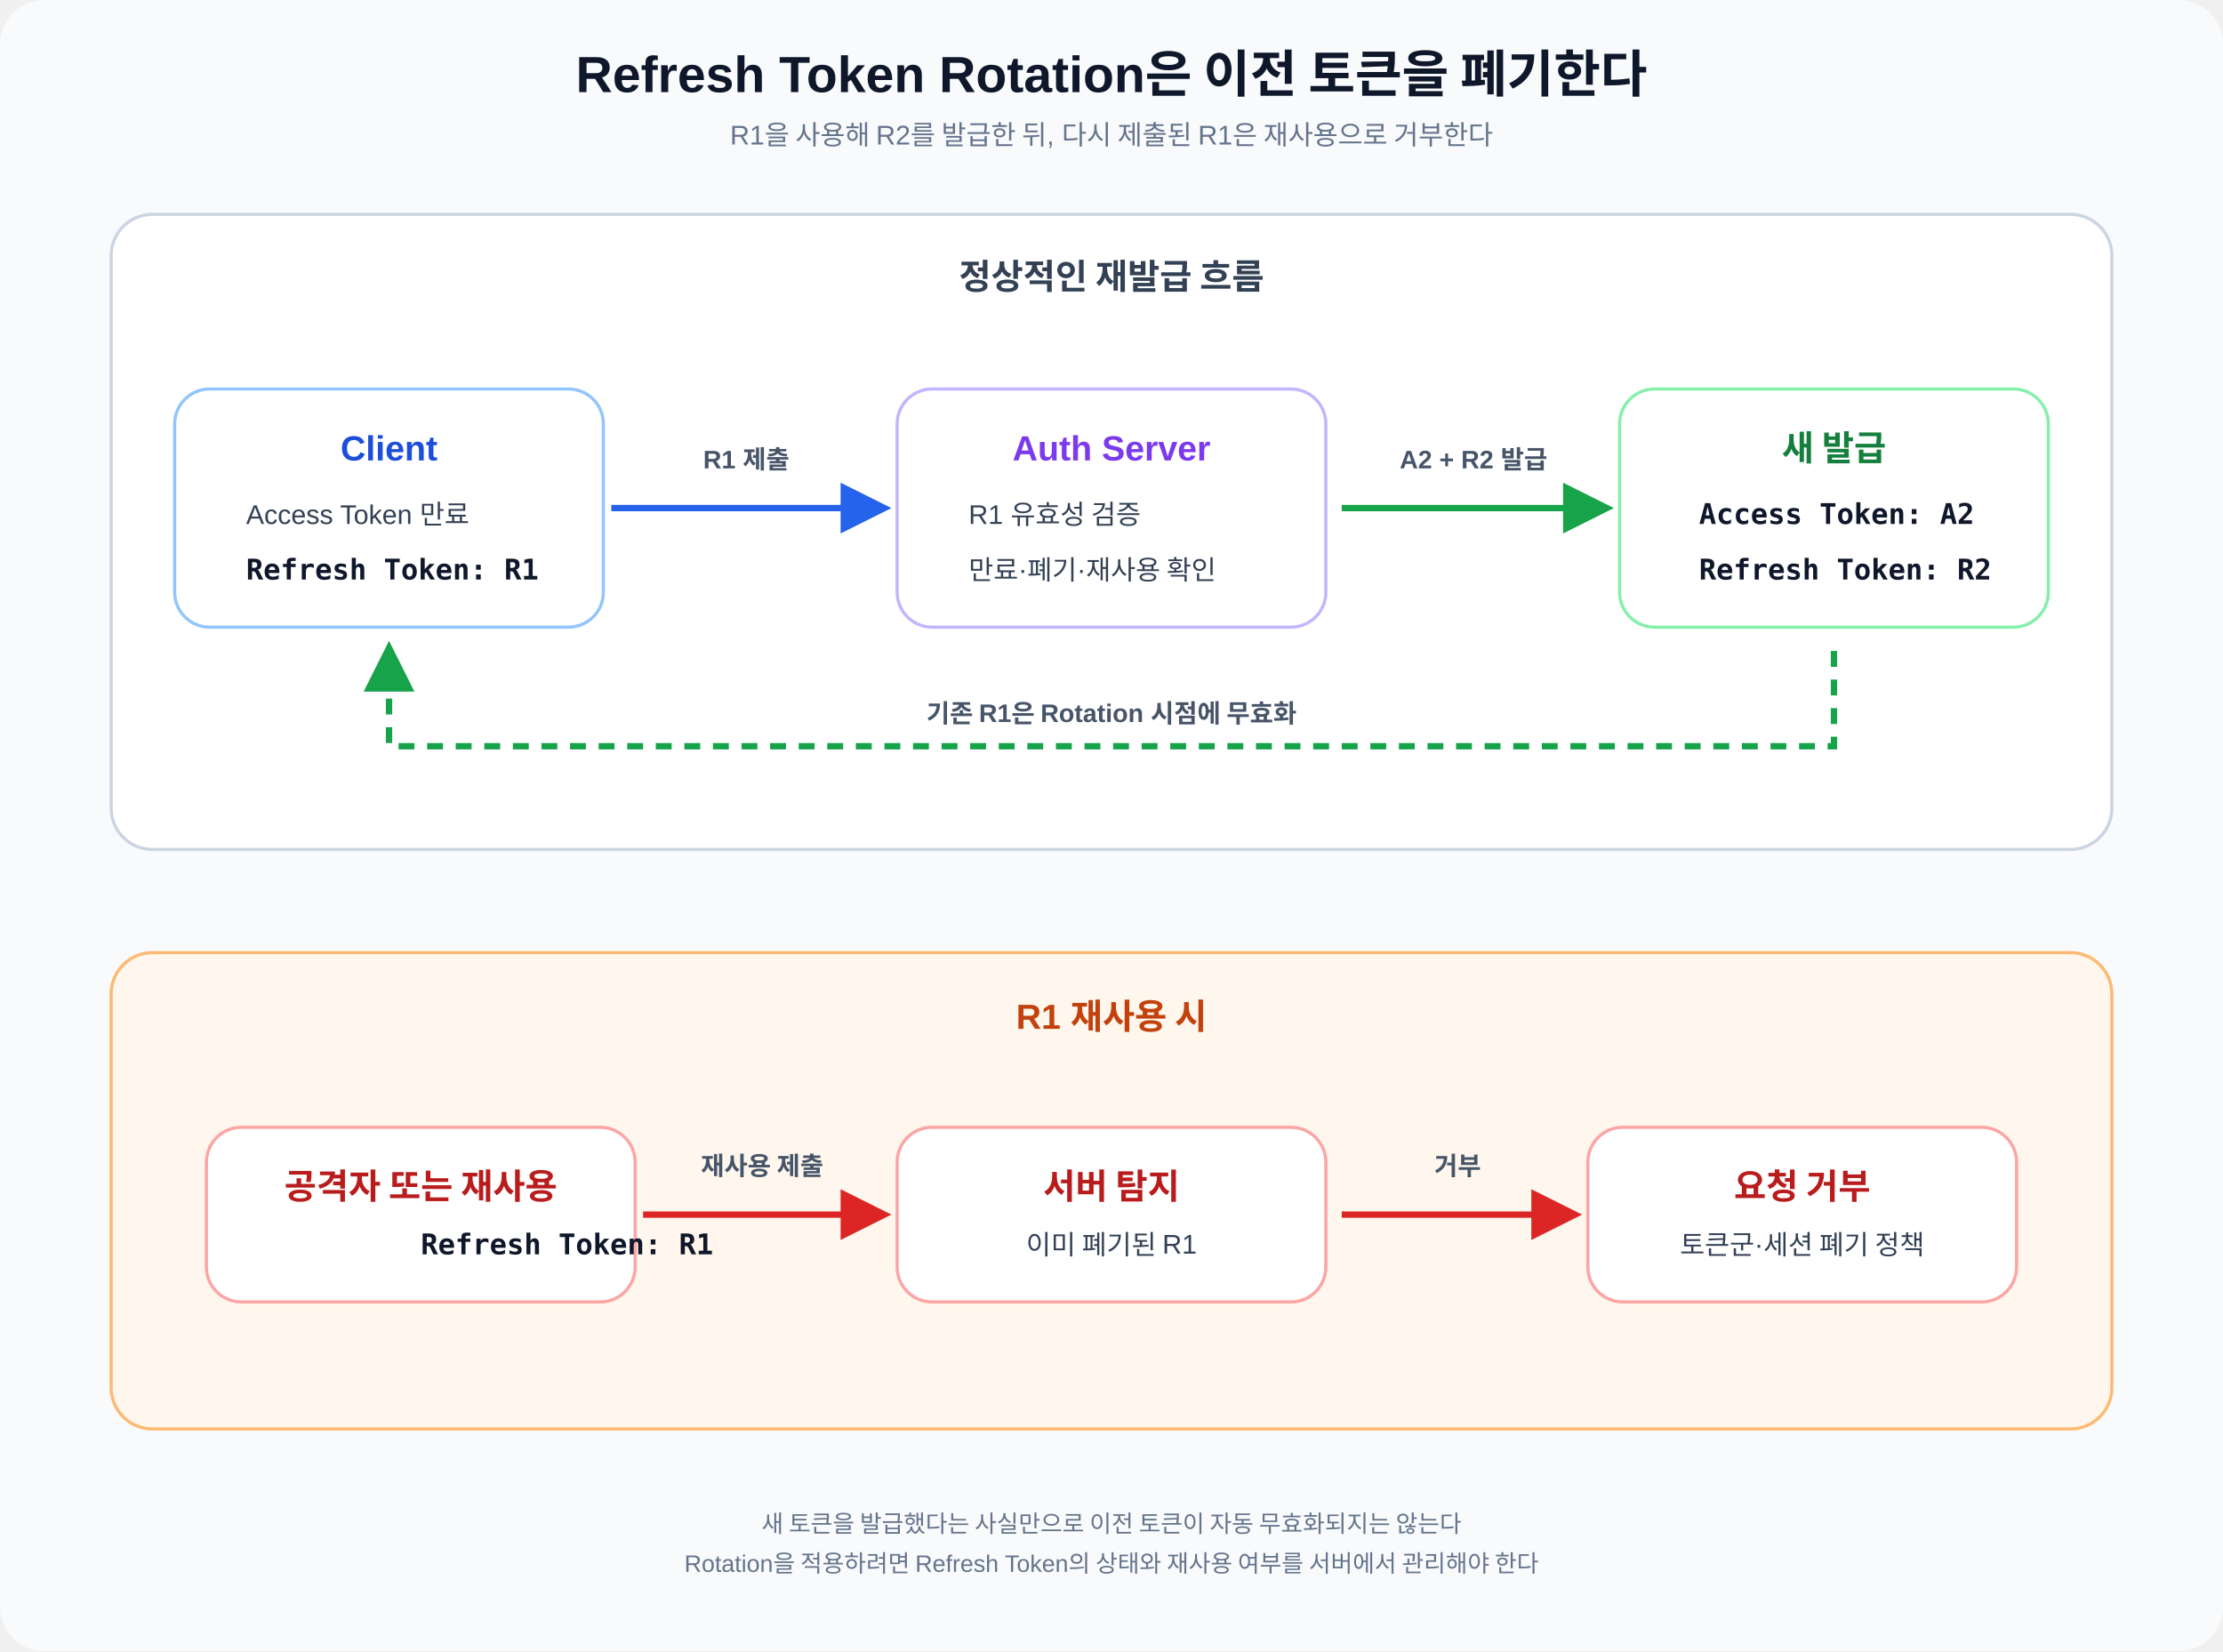
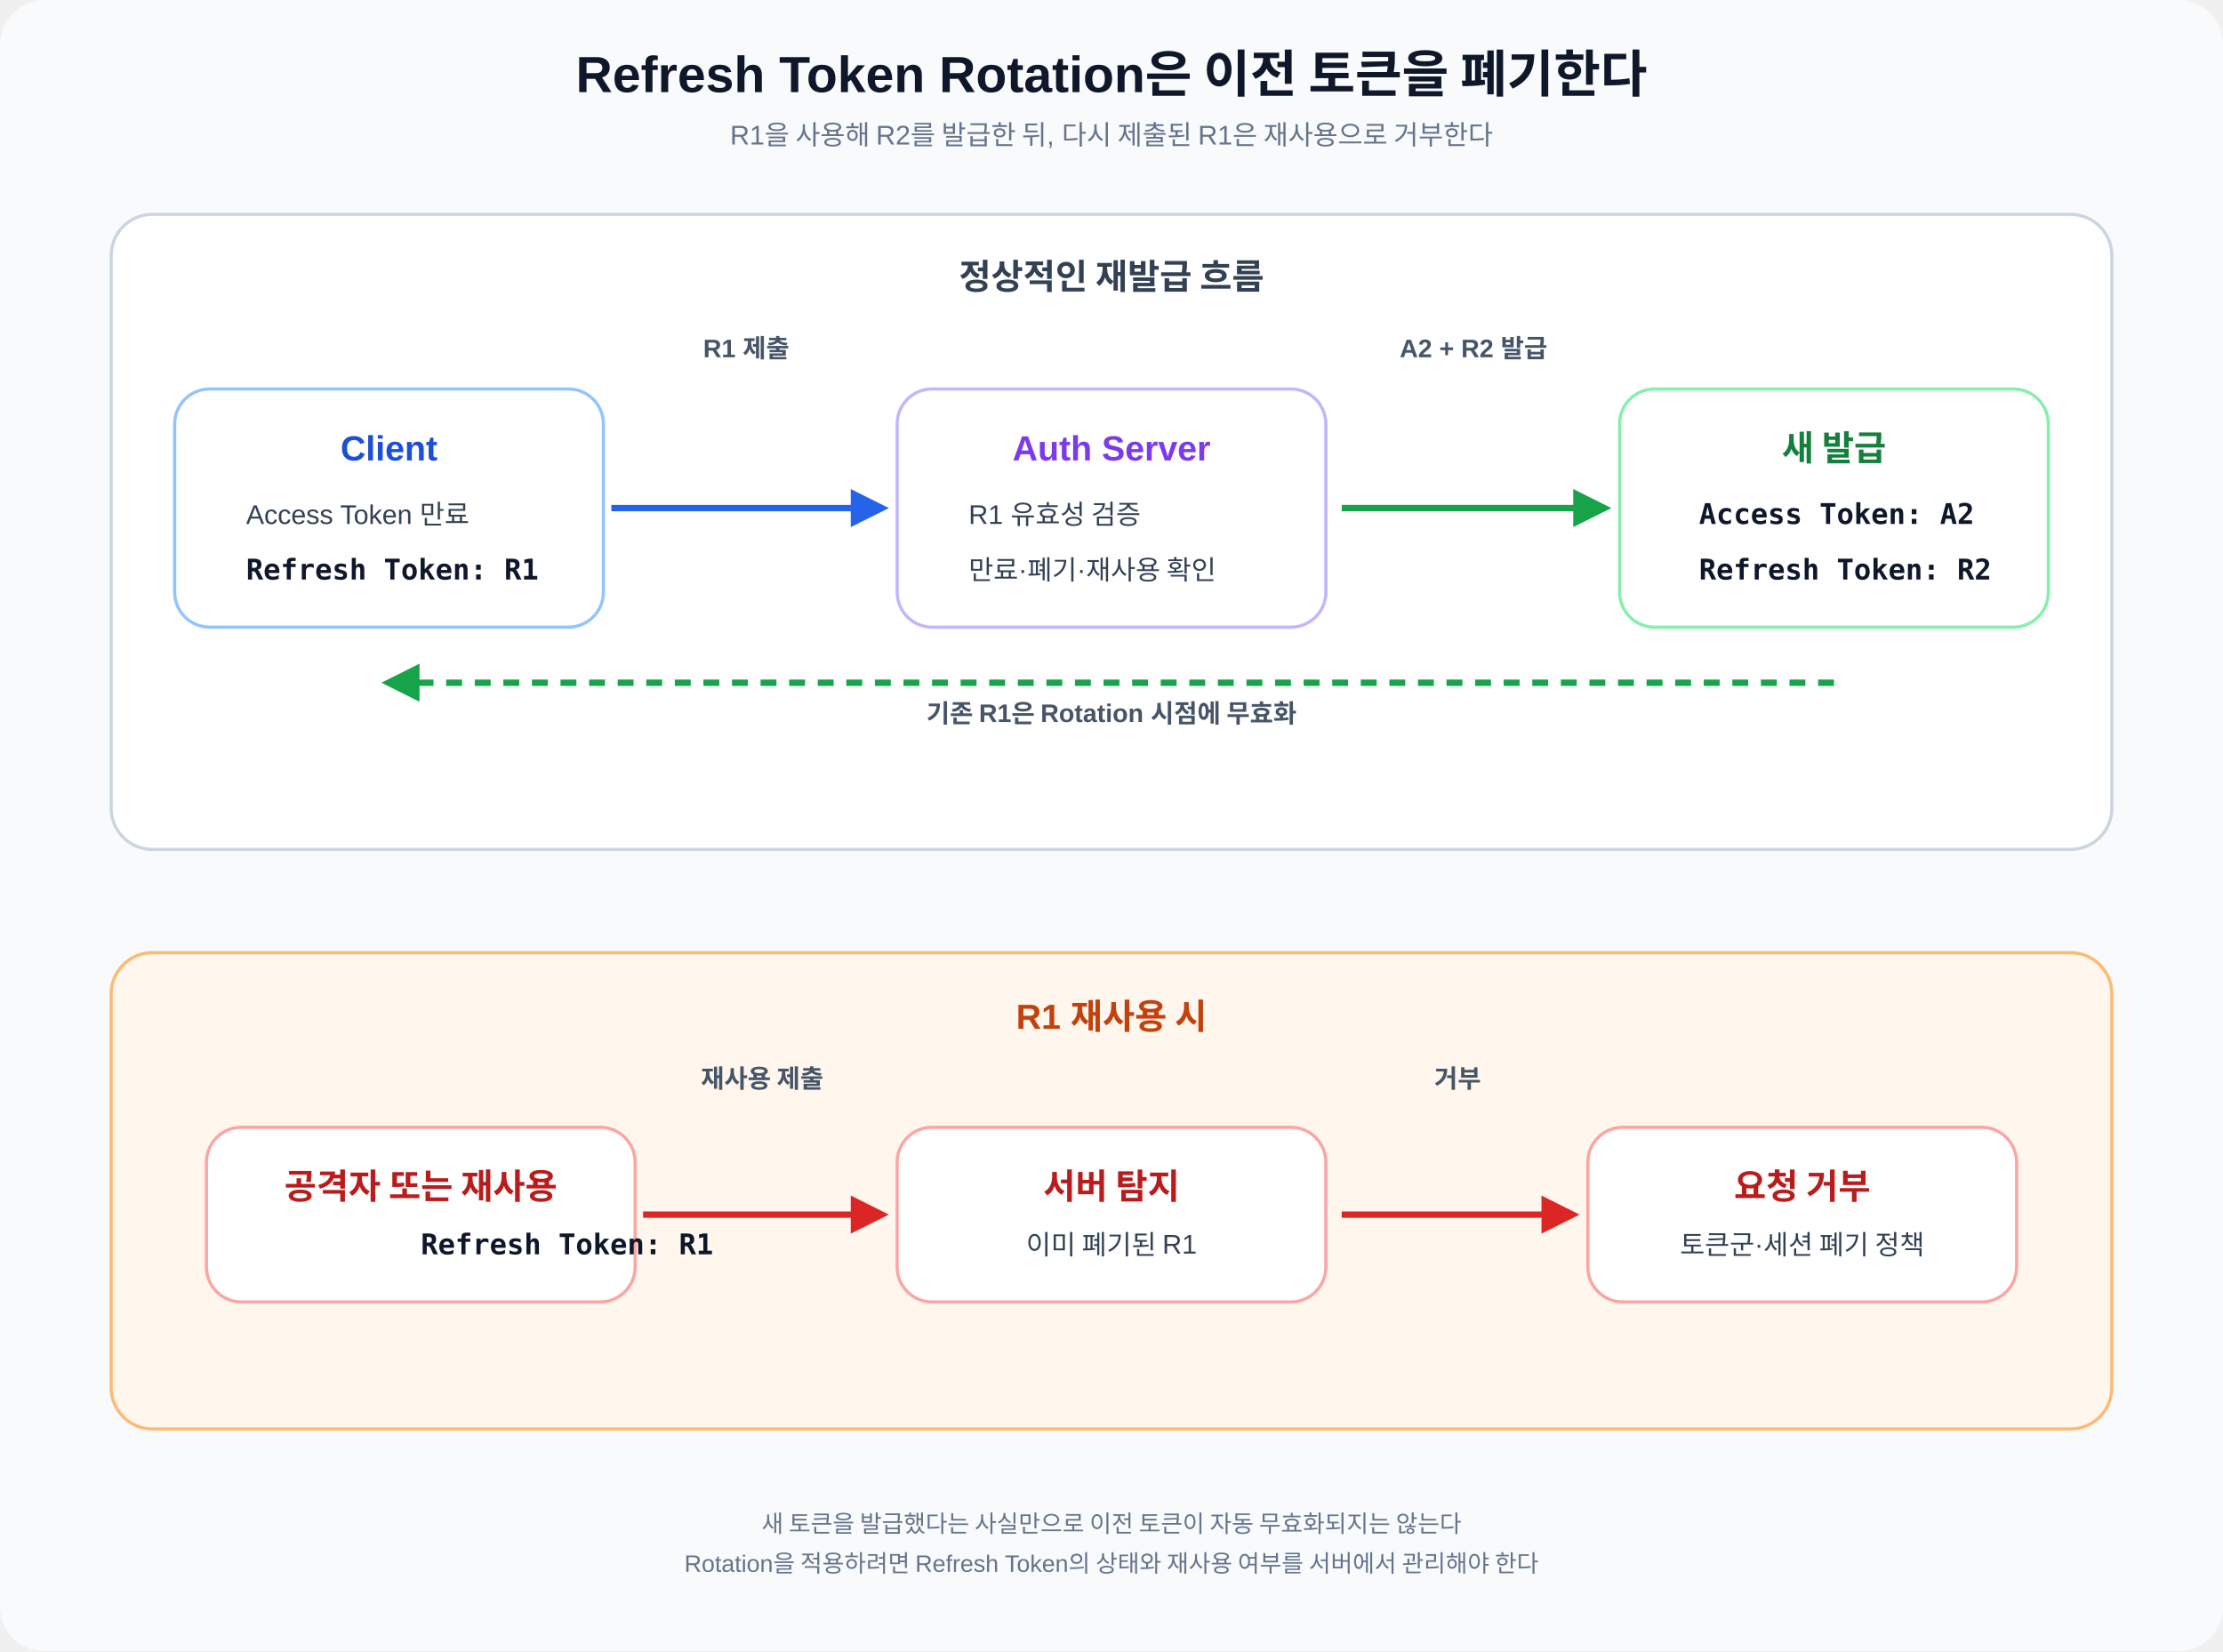
<svg xmlns="http://www.w3.org/2000/svg" width="1400" height="1040" viewBox="0 0 1400 1040" role="img" aria-labelledby="title desc">
  <defs>
    <style>
      .bg { fill: #f8fafc; }
      .title { font: 700 32px Arial, "Malgun Gothic", sans-serif; fill: #0f172a; text-anchor: middle; }
      .subtitle { font: 500 17px Arial, "Malgun Gothic", sans-serif; fill: #64748b; text-anchor: middle; }
      .heading { font: 700 22px Arial, "Malgun Gothic", sans-serif; text-anchor: middle; }
      .label { font: 700 16px Arial, "Malgun Gothic", sans-serif; fill: #475569; text-anchor: middle; }
      .body { font: 500 17px Arial, "Malgun Gothic", sans-serif; fill: #334155; }
      .small { font: 500 15px Arial, "Malgun Gothic", sans-serif; fill: #64748b; text-anchor: middle; }
      .mono { font: 600 18px Consolas, "Malgun Gothic", monospace; fill: #0f172a; }
      .card { fill: #ffffff; stroke-width: 2; rx: 22; }
      .request { stroke: #2563eb; stroke-width: 4; fill: none; marker-end: url(#arrow-blue); }
      .success { stroke: #16a34a; stroke-width: 4; fill: none; marker-end: url(#arrow-green); }
      .danger { stroke: #dc2626; stroke-width: 4; fill: none; marker-end: url(#arrow-red); }
      .dashed { stroke-dasharray: 10 8; }
    </style>
-     <marker id="arrow-blue" viewBox="0 0 10 10" refX="8" refY="5" markerWidth="8" markerHeight="8" orient="auto-start-reverse">
+     <marker id="arrow-blue" viewBox="0 0 10 10" refX="8" refY="5" markerWidth="6" markerHeight="6" orient="auto-start-reverse">
      <path d="M 0 0 L 10 5 L 0 10 z" fill="#2563eb" />
    </marker>
-     <marker id="arrow-green" viewBox="0 0 10 10" refX="8" refY="5" markerWidth="8" markerHeight="8" orient="auto-start-reverse">
+     <marker id="arrow-green" viewBox="0 0 10 10" refX="8" refY="5" markerWidth="6" markerHeight="6" orient="auto-start-reverse">
      <path d="M 0 0 L 10 5 L 0 10 z" fill="#16a34a" />
    </marker>
-     <marker id="arrow-red" viewBox="0 0 10 10" refX="8" refY="5" markerWidth="8" markerHeight="8" orient="auto-start-reverse">
+     <marker id="arrow-red" viewBox="0 0 10 10" refX="8" refY="5" markerWidth="6" markerHeight="6" orient="auto-start-reverse">
      <path d="M 0 0 L 10 5 L 0 10 z" fill="#dc2626" />
    </marker>
  </defs>
  <rect class="bg" width="1400" height="1040" rx="28" />
  <text class="title" x="700" y="58">Refresh Token Rotation은 이전 토큰을 폐기한다</text>
  <text class="subtitle" x="700" y="91">R1을 사용해 R2를 발급한 뒤, 다시 제출된 R1은 재사용으로 거부한다</text>
  <rect x="70" y="135" width="1260" height="400" rx="26" fill="#ffffff" stroke="#cbd5e1" stroke-width="2" />
  <text class="heading" x="700" y="182" fill="#334155">정상적인 재발급 흐름</text>
  <rect class="card" x="110" y="245" width="270" height="150" stroke="#93c5fd" />
  <text class="heading" x="245" y="290" fill="#1d4ed8">Client</text>
  <text class="body" x="155" y="330">Access Token 만료</text>
  <text class="mono" x="155" y="365">Refresh Token: R1</text>
  <rect class="card" x="565" y="245" width="270" height="150" stroke="#c4b5fd" />
  <text class="heading" x="700" y="290" fill="#7c3aed">Auth Server</text>
  <text class="body" x="610" y="330">R1 유효성 검증</text>
  <text class="body" x="610" y="365">만료·폐기·재사용 확인</text>
  <rect class="card" x="1020" y="245" width="270" height="150" stroke="#86efac" />
  <text class="heading" x="1155" y="290" fill="#15803d">새 발급</text>
  <text class="mono" x="1070" y="330">Access Token: A2</text>
  <text class="mono" x="1070" y="365">Refresh Token: R2</text>
  <path class="request" d="M 385 320 L 555 320" />
-   <text class="label" x="470" y="295">R1 제출</text>
+   <text class="label" x="470" y="225">R1 제출</text>
  <path class="success" d="M 845 320 L 1010 320" />
-   <text class="label" x="928" y="295" fill="#15803d">A2 + R2 발급</text>
-   <path class="success dashed" d="M 1155 410 L 1155 470 L 245 470 L 245 410" />
+   <text class="label" x="928" y="225" fill="#15803d">A2 + R2 발급</text>
+   <path class="success dashed" d="M 1155 430 L 245 430" />
  <text class="label" x="700" y="455" fill="#15803d">기존 R1은 Rotation 시점에 무효화</text>
  <rect x="70" y="600" width="1260" height="300" rx="26" fill="#fff7ed" stroke="#fdba74" stroke-width="2" />
  <text class="heading" x="700" y="648" fill="#c2410c">R1 재사용 시</text>
  <rect class="card" x="130" y="710" width="270" height="110" stroke="#fca5a5" />
  <text class="heading" x="265" y="755" fill="#b91c1c">공격자 또는 재사용</text>
  <text class="mono" x="265" y="790">Refresh Token: R1</text>
  <rect class="card" x="565" y="710" width="270" height="110" stroke="#fca5a5" />
  <text class="heading" x="700" y="755" fill="#b91c1c">서버 탐지</text>
  <text class="body" x="700" y="790" text-anchor="middle">이미 폐기된 R1</text>
  <rect class="card" x="1000" y="710" width="270" height="110" stroke="#fca5a5" />
  <text class="heading" x="1135" y="755" fill="#b91c1c">요청 거부</text>
  <text class="body" x="1135" y="790" text-anchor="middle">토큰군·세션 폐기 정책</text>
  <path class="danger" d="M 405 765 L 555 765" />
-   <text class="label" x="480" y="740" fill="#b91c1c">재사용 제출</text>
+   <text class="label" x="480" y="685" fill="#b91c1c">재사용 제출</text>
  <path class="danger" d="M 845 765 L 990 765" />
-   <text class="label" x="918" y="740" fill="#b91c1c">거부</text>
+   <text class="label" x="918" y="685" fill="#b91c1c">거부</text>
  <text class="small" x="700" y="965">새 토큰을 발급했다는 사실만으로 이전 토큰이 자동 무효화되지는 않는다</text>
  <text class="small" x="700" y="990">Rotation을 적용하려면 Refresh Token의 상태와 재사용 여부를 서버에서 관리해야 한다</text>
</svg>
